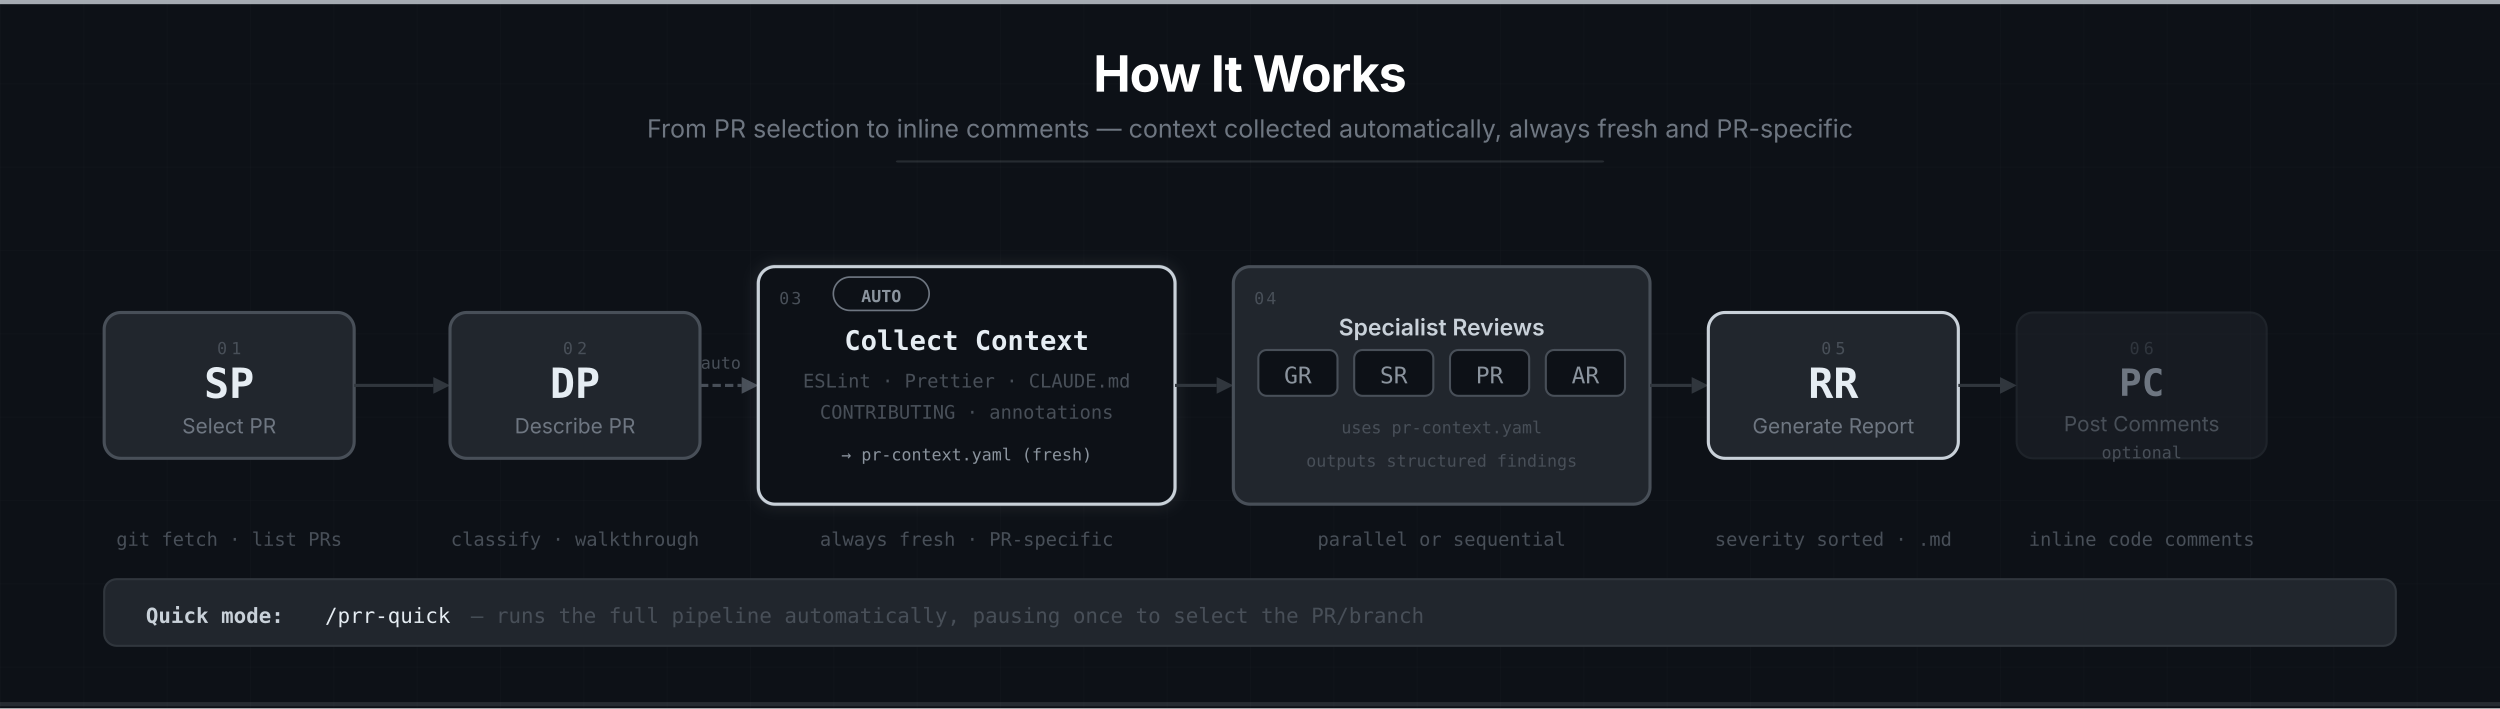
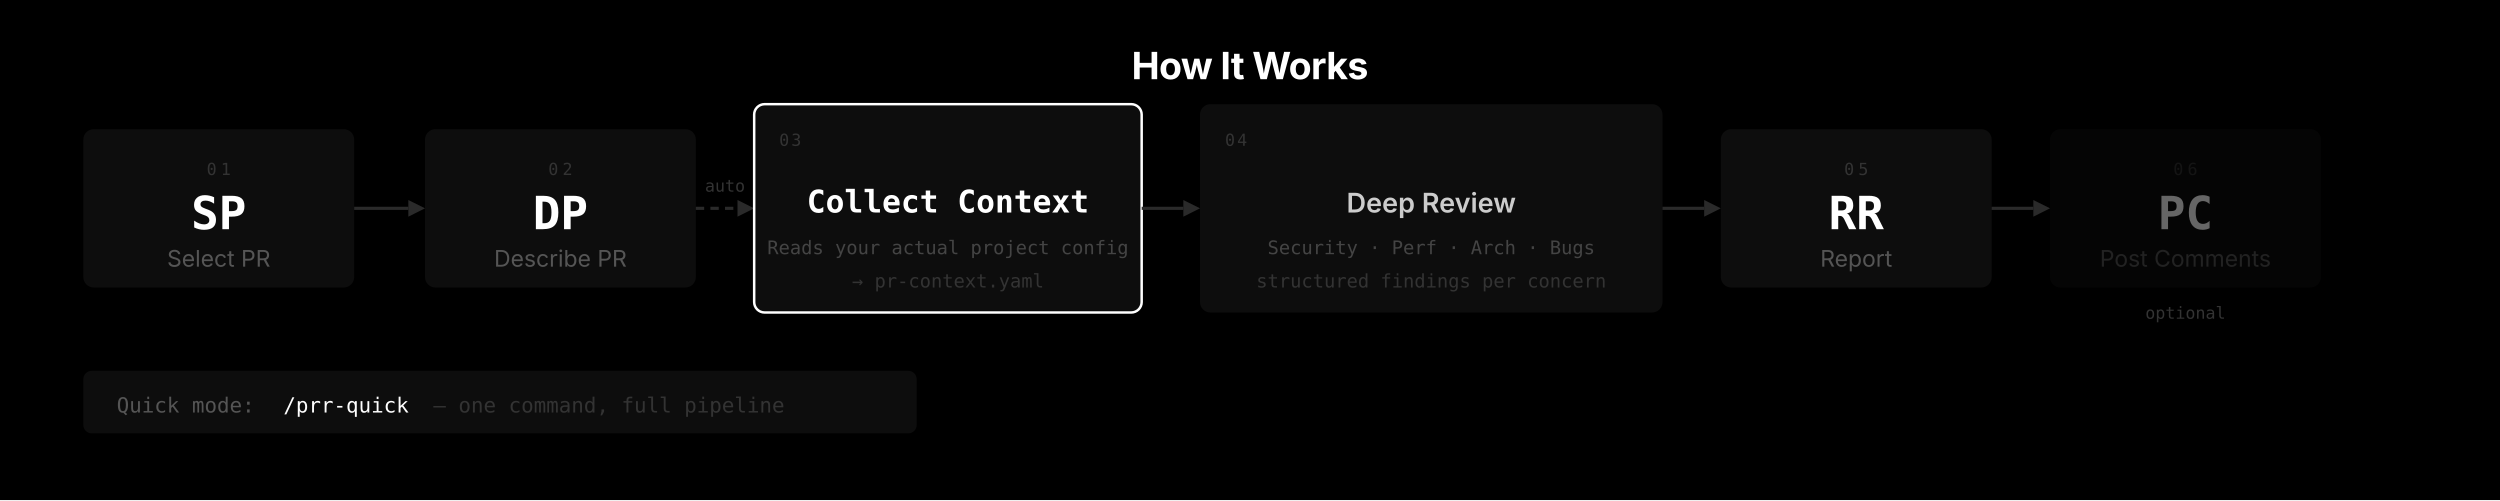
- <svg xmlns="http://www.w3.org/2000/svg" width="1200" height="340" viewBox="0 0 1200 340">
-   <defs>
-     <filter id="boxGlow" x="-8%" y="-15%" width="116%" height="130%">
-       <feGaussianBlur stdDeviation="3" result="blur" />
-       <feMerge>
-         <feMergeNode in="blur" />
-         <feMergeNode in="SourceGraphic" />
-       </feMerge>
-     </filter>
-     <pattern id="grid" width="40" height="40" patternUnits="userSpaceOnUse">
-       <path d="M 40 0 L 0 0 0 40" fill="none" stroke="#ffffff" stroke-width="0.3" opacity="0.04" />
-     </pattern>
-   </defs>
-   <rect width="1200" height="340" fill="#0d1117" />
-   <rect width="1200" height="340" fill="url(#grid)" />
-   <rect x="0" y="0" width="1200" height="2" fill="#e6edf3" opacity="0.7" />
-   <text x="600" y="44" text-anchor="middle" font-family="-apple-system, BlinkMacSystemFont, 'Segoe UI', sans-serif" font-size="24" font-weight="700" fill="#ffffff" letter-spacing="-0.5">How It Works</text>
-   <text x="600" y="66" text-anchor="middle" font-family="-apple-system, BlinkMacSystemFont, 'Segoe UI', sans-serif" font-size="12" fill="#6e7681">
-     From PR selection to inline comments — context collected automatically, always fresh and PR-specific
-   </text>
-   <rect x="430" y="77" width="340" height="1" fill="#e6edf3" opacity="0.12" rx="1" />
-   <rect x="50" y="150" width="120" height="70" rx="8" fill="#21262d" stroke="#484f58" stroke-width="1.5" />
-   <text x="110" y="170" text-anchor="middle" font-family="monospace" font-size="8" fill="#484f58" letter-spacing="2">01</text>
-   <text x="110" y="191" text-anchor="middle" font-family="monospace" font-size="20" fill="#e6edf3" font-weight="700">SP</text>
-   <text x="110" y="208" text-anchor="middle" font-family="-apple-system, 'Segoe UI', sans-serif" font-size="10" fill="#6e7681">Select PR</text>
-   <line x1="170" y1="185" x2="208" y2="185" stroke="#30363d" stroke-width="1.5" />
-   <polygon points="208,181 216,185 208,189" fill="#30363d" />
-   <rect x="216" y="150" width="120" height="70" rx="8" fill="#21262d" stroke="#484f58" stroke-width="1.5" />
-   <text x="276" y="170" text-anchor="middle" font-family="monospace" font-size="8" fill="#484f58" letter-spacing="2">02</text>
-   <text x="276" y="191" text-anchor="middle" font-family="monospace" font-size="20" fill="#e6edf3" font-weight="700">DP</text>
-   <text x="276" y="208" text-anchor="middle" font-family="-apple-system, 'Segoe UI', sans-serif" font-size="10" fill="#6e7681">Describe PR</text>
-   <line x1="336" y1="185" x2="356" y2="185" stroke="#484f58" stroke-width="1.5" stroke-dasharray="4,2" />
-   <polygon points="356,181 364,185 356,189" fill="#484f58" />
-   <text x="346" y="177" text-anchor="middle" font-family="monospace" font-size="8" fill="#484f58">auto</text>
-   <rect x="364" y="128" width="200" height="114" rx="8" fill="none" stroke="#c9d1d9" stroke-width="2" filter="url(#boxGlow)" opacity="0.2" />
-   <rect x="364" y="128" width="200" height="114" rx="8" fill="#0d1117" stroke="#c9d1d9" stroke-width="1.5" />
-   <text x="374" y="146" font-family="monospace" font-size="8" fill="#484f58" letter-spacing="1">03</text>
-   <rect x="400" y="133" width="46" height="16" rx="8" fill="none" stroke="#6e7681" stroke-width="0.8" />
-   <text x="423" y="145" text-anchor="middle" font-family="monospace" font-size="8" fill="#8b949e" font-weight="600">AUTO</text>
-   <text x="464" y="168" text-anchor="middle" font-family="monospace" font-size="13" fill="#e6edf3" font-weight="700">Collect Context</text>
-   <text x="464" y="186" text-anchor="middle" font-family="monospace" font-size="9" fill="#484f58">ESLint · Prettier · CLAUDE.md</text>
-   <text x="464" y="201" text-anchor="middle" font-family="monospace" font-size="9" fill="#484f58">CONTRIBUTING · annotations</text>
-   <text x="464" y="221" text-anchor="middle" font-family="monospace" font-size="8" fill="#8b949e">→ pr-context.yaml (fresh)</text>
-   <line x1="564" y1="185" x2="584" y2="185" stroke="#30363d" stroke-width="1.5" />
-   <polygon points="584,181 592,185 584,189" fill="#30363d" />
-   <rect x="592" y="128" width="200" height="114" rx="8" fill="#21262d" stroke="#484f58" stroke-width="1.5" />
-   <text x="602" y="146" font-family="monospace" font-size="8" fill="#484f58" letter-spacing="1">04</text>
-   <text x="692" y="161" text-anchor="middle" font-family="-apple-system, 'Segoe UI', sans-serif" font-size="11" fill="#c9d1d9" font-weight="600">Specialist Reviews</text>
-   <rect x="604" y="168" width="38" height="22" rx="4" fill="#0d1117" stroke="#484f58" stroke-width="1" />
-   <text x="623" y="184" text-anchor="middle" font-family="monospace" font-size="11" fill="#8b949e">GR</text>
-   <rect x="650" y="168" width="38" height="22" rx="4" fill="#0d1117" stroke="#484f58" stroke-width="1" />
-   <text x="669" y="184" text-anchor="middle" font-family="monospace" font-size="11" fill="#8b949e">SR</text>
-   <rect x="696" y="168" width="38" height="22" rx="4" fill="#0d1117" stroke="#484f58" stroke-width="1" />
-   <text x="715" y="184" text-anchor="middle" font-family="monospace" font-size="11" fill="#8b949e">PR</text>
-   <rect x="742" y="168" width="38" height="22" rx="4" fill="#0d1117" stroke="#484f58" stroke-width="1" />
-   <text x="761" y="184" text-anchor="middle" font-family="monospace" font-size="11" fill="#8b949e">AR</text>
-   <text x="692" y="208" text-anchor="middle" font-family="monospace" font-size="8" fill="#484f58">uses pr-context.yaml</text>
-   <text x="692" y="224" text-anchor="middle" font-family="monospace" font-size="8" fill="#484f58">outputs structured findings</text>
-   <line x1="792" y1="185" x2="812" y2="185" stroke="#30363d" stroke-width="1.5" />
-   <polygon points="812,181 820,185 812,189" fill="#30363d" />
-   <rect x="820" y="150" width="120" height="70" rx="8" fill="#21262d" stroke="#c9d1d9" stroke-width="1.5" />
-   <text x="880" y="170" text-anchor="middle" font-family="monospace" font-size="8" fill="#484f58" letter-spacing="2">05</text>
-   <text x="880" y="191" text-anchor="middle" font-family="monospace" font-size="20" fill="#e6edf3" font-weight="700">RR</text>
-   <text x="880" y="208" text-anchor="middle" font-family="-apple-system, 'Segoe UI', sans-serif" font-size="10" fill="#6e7681">Generate Report</text>
-   <line x1="940" y1="185" x2="960" y2="185" stroke="#30363d" stroke-width="1.5" />
-   <polygon points="960,181 968,185 960,189" fill="#30363d" />
-   <rect x="968" y="150" width="120" height="70" rx="8" fill="#21262d" stroke="#30363d" stroke-width="1" opacity="0.5" />
-   <text x="1028" y="170" text-anchor="middle" font-family="monospace" font-size="8" fill="#484f58" opacity="0.5" letter-spacing="2">06</text>
-   <text x="1028" y="190" text-anchor="middle" font-family="monospace" font-size="18" fill="#6e7681" font-weight="700">PC</text>
-   <text x="1028" y="207" text-anchor="middle" font-family="-apple-system, 'Segoe UI', sans-serif" font-size="10" fill="#484f58">Post Comments</text>
-   <text x="1028" y="220" text-anchor="middle" font-family="monospace" font-size="8" fill="#484f58">optional</text>
-   <text x="110" y="262" text-anchor="middle" font-family="monospace" font-size="9" fill="#484f58">git fetch · list PRs</text>
-   <text x="276" y="262" text-anchor="middle" font-family="monospace" font-size="9" fill="#484f58">classify · walkthrough</text>
-   <text x="464" y="262" text-anchor="middle" font-family="monospace" font-size="9" fill="#484f58">always fresh · PR-specific</text>
-   <text x="692" y="262" text-anchor="middle" font-family="monospace" font-size="9" fill="#484f58">parallel or sequential</text>
-   <text x="880" y="262" text-anchor="middle" font-family="monospace" font-size="9" fill="#484f58">severity sorted · .md</text>
-   <text x="1028" y="262" text-anchor="middle" font-family="monospace" font-size="9" fill="#484f58">inline code comments</text>
-   <rect x="50" y="278" width="1100" height="32" rx="6" fill="#21262d" stroke="#30363d" stroke-width="1" />
-   <text x="70" y="299" font-family="monospace" font-size="10" fill="#c9d1d9" font-weight="600">Quick mode:</text>
-   <text x="156" y="299" font-family="monospace" font-size="10" fill="#e6edf3">/prr-quick</text>
-   <text x="226" y="299" font-family="monospace" font-size="10" fill="#484f58">— runs the full pipeline automatically, pausing once to select the PR/branch</text>
-   <rect x="0" y="337" width="1200" height="2" fill="#e6edf3" opacity="0.12" />
+ <svg xmlns="http://www.w3.org/2000/svg" width="1200" height="240" viewBox="0 0 1200 240">
+   <rect width="1200" height="240" fill="#000000" />
+   <text x="600" y="38" text-anchor="middle" font-family="-apple-system, BlinkMacSystemFont, 'Segoe UI', sans-serif" font-size="18" font-weight="700" fill="#ffffff" letter-spacing="-0.3">How It Works</text>
+   <g transform="translate(40, 62)">
+     <rect width="130" height="76" rx="5" fill="#0d0d0d" />
+     <text x="65" y="22" text-anchor="middle" font-family="monospace" font-size="8" fill="#333333" letter-spacing="2">01</text>
+     <text x="65" y="48" text-anchor="middle" font-family="monospace" font-size="22" fill="#ffffff" font-weight="700">SP</text>
+     <text x="65" y="66" text-anchor="middle" font-family="-apple-system, 'Segoe UI', sans-serif" font-size="11" fill="#555555">Select PR</text>
+   </g>
+   <line x1="170" y1="100" x2="196" y2="100" stroke="#2a2a2a" stroke-width="1.5" />
+   <polygon points="196,96 204,100 196,104" fill="#2a2a2a" />
+   <g transform="translate(204, 62)">
+     <rect width="130" height="76" rx="5" fill="#0d0d0d" />
+     <text x="65" y="22" text-anchor="middle" font-family="monospace" font-size="8" fill="#333333" letter-spacing="2">02</text>
+     <text x="65" y="48" text-anchor="middle" font-family="monospace" font-size="22" fill="#ffffff" font-weight="700">DP</text>
+     <text x="65" y="66" text-anchor="middle" font-family="-apple-system, 'Segoe UI', sans-serif" font-size="11" fill="#555555">Describe PR</text>
+   </g>
+   <line x1="334" y1="100" x2="354" y2="100" stroke="#2a2a2a" stroke-width="1.5" stroke-dasharray="4,3" />
+   <polygon points="354,96 362,100 354,104" fill="#2a2a2a" />
+   <text x="348" y="92" text-anchor="middle" font-family="monospace" font-size="8" fill="#333333">auto</text>
+   <g transform="translate(362, 50)">
+     <rect width="186" height="100" rx="5" fill="#0d0d0d" stroke="#ffffff" stroke-width="1.2" />
+     <text x="12" y="20" font-family="monospace" font-size="8" fill="#333333" letter-spacing="1">03</text>
+     <text x="93" y="52" text-anchor="middle" font-family="monospace" font-size="15" fill="#ffffff" font-weight="700">Collect Context</text>
+     <text x="93" y="72" text-anchor="middle" font-family="monospace" font-size="9" fill="#444444">Reads your actual project config</text>
+     <text x="93" y="88" text-anchor="middle" font-family="monospace" font-size="9" fill="#333333">→ pr-context.yaml</text>
+   </g>
+   <line x1="548" y1="100" x2="568" y2="100" stroke="#2a2a2a" stroke-width="1.5" />
+   <polygon points="568,96 576,100 568,104" fill="#2a2a2a" />
+   <g transform="translate(576, 50)">
+     <rect width="222" height="100" rx="5" fill="#0d0d0d" />
+     <text x="12" y="20" font-family="monospace" font-size="8" fill="#333333" letter-spacing="1">04</text>
+     <text x="111" y="52" text-anchor="middle" font-family="-apple-system, 'Segoe UI', sans-serif" font-size="13" fill="#cccccc" font-weight="600">Deep Review</text>
+     <text x="111" y="72" text-anchor="middle" font-family="monospace" font-size="9" fill="#444444">Security · Perf · Arch · Bugs</text>
+     <text x="111" y="88" text-anchor="middle" font-family="monospace" font-size="9" fill="#333333">structured findings per concern</text>
+   </g>
+   <line x1="798" y1="100" x2="818" y2="100" stroke="#2a2a2a" stroke-width="1.5" />
+   <polygon points="818,96 826,100 818,104" fill="#2a2a2a" />
+   <g transform="translate(826, 62)">
+     <rect width="130" height="76" rx="5" fill="#0d0d0d" />
+     <text x="65" y="22" text-anchor="middle" font-family="monospace" font-size="8" fill="#333333" letter-spacing="2">05</text>
+     <text x="65" y="48" text-anchor="middle" font-family="monospace" font-size="22" fill="#ffffff" font-weight="700">RR</text>
+     <text x="65" y="66" text-anchor="middle" font-family="-apple-system, 'Segoe UI', sans-serif" font-size="11" fill="#555555">Report</text>
+   </g>
+   <line x1="956" y1="100" x2="976" y2="100" stroke="#2a2a2a" stroke-width="1.5" />
+   <polygon points="976,96 984,100 976,104" fill="#2a2a2a" />
+   <g transform="translate(984, 62)" opacity="0.4">
+     <rect width="130" height="76" rx="5" fill="#0d0d0d" />
+     <text x="65" y="22" text-anchor="middle" font-family="monospace" font-size="8" fill="#333333" letter-spacing="2">06</text>
+     <text x="65" y="48" text-anchor="middle" font-family="monospace" font-size="22" fill="#ffffff" font-weight="700">PC</text>
+     <text x="65" y="66" text-anchor="middle" font-family="-apple-system, 'Segoe UI', sans-serif" font-size="11" fill="#555555">Post Comments</text>
+   </g>
+   <text x="1049" y="153" text-anchor="middle" font-family="monospace" font-size="8" fill="#333333">optional</text>
+   <rect x="40" y="178" width="400" height="30" rx="4" fill="#0d0d0d" />
+   <text x="56" y="198" font-family="monospace" font-size="10" fill="#555555">Quick mode: </text>
+   <text x="136" y="198" font-family="monospace" font-size="10" fill="#ffffff">/prr-quick</text>
+   <text x="208" y="198" font-family="monospace" font-size="10" fill="#333333"> — one command, full pipeline</text>
</svg>
